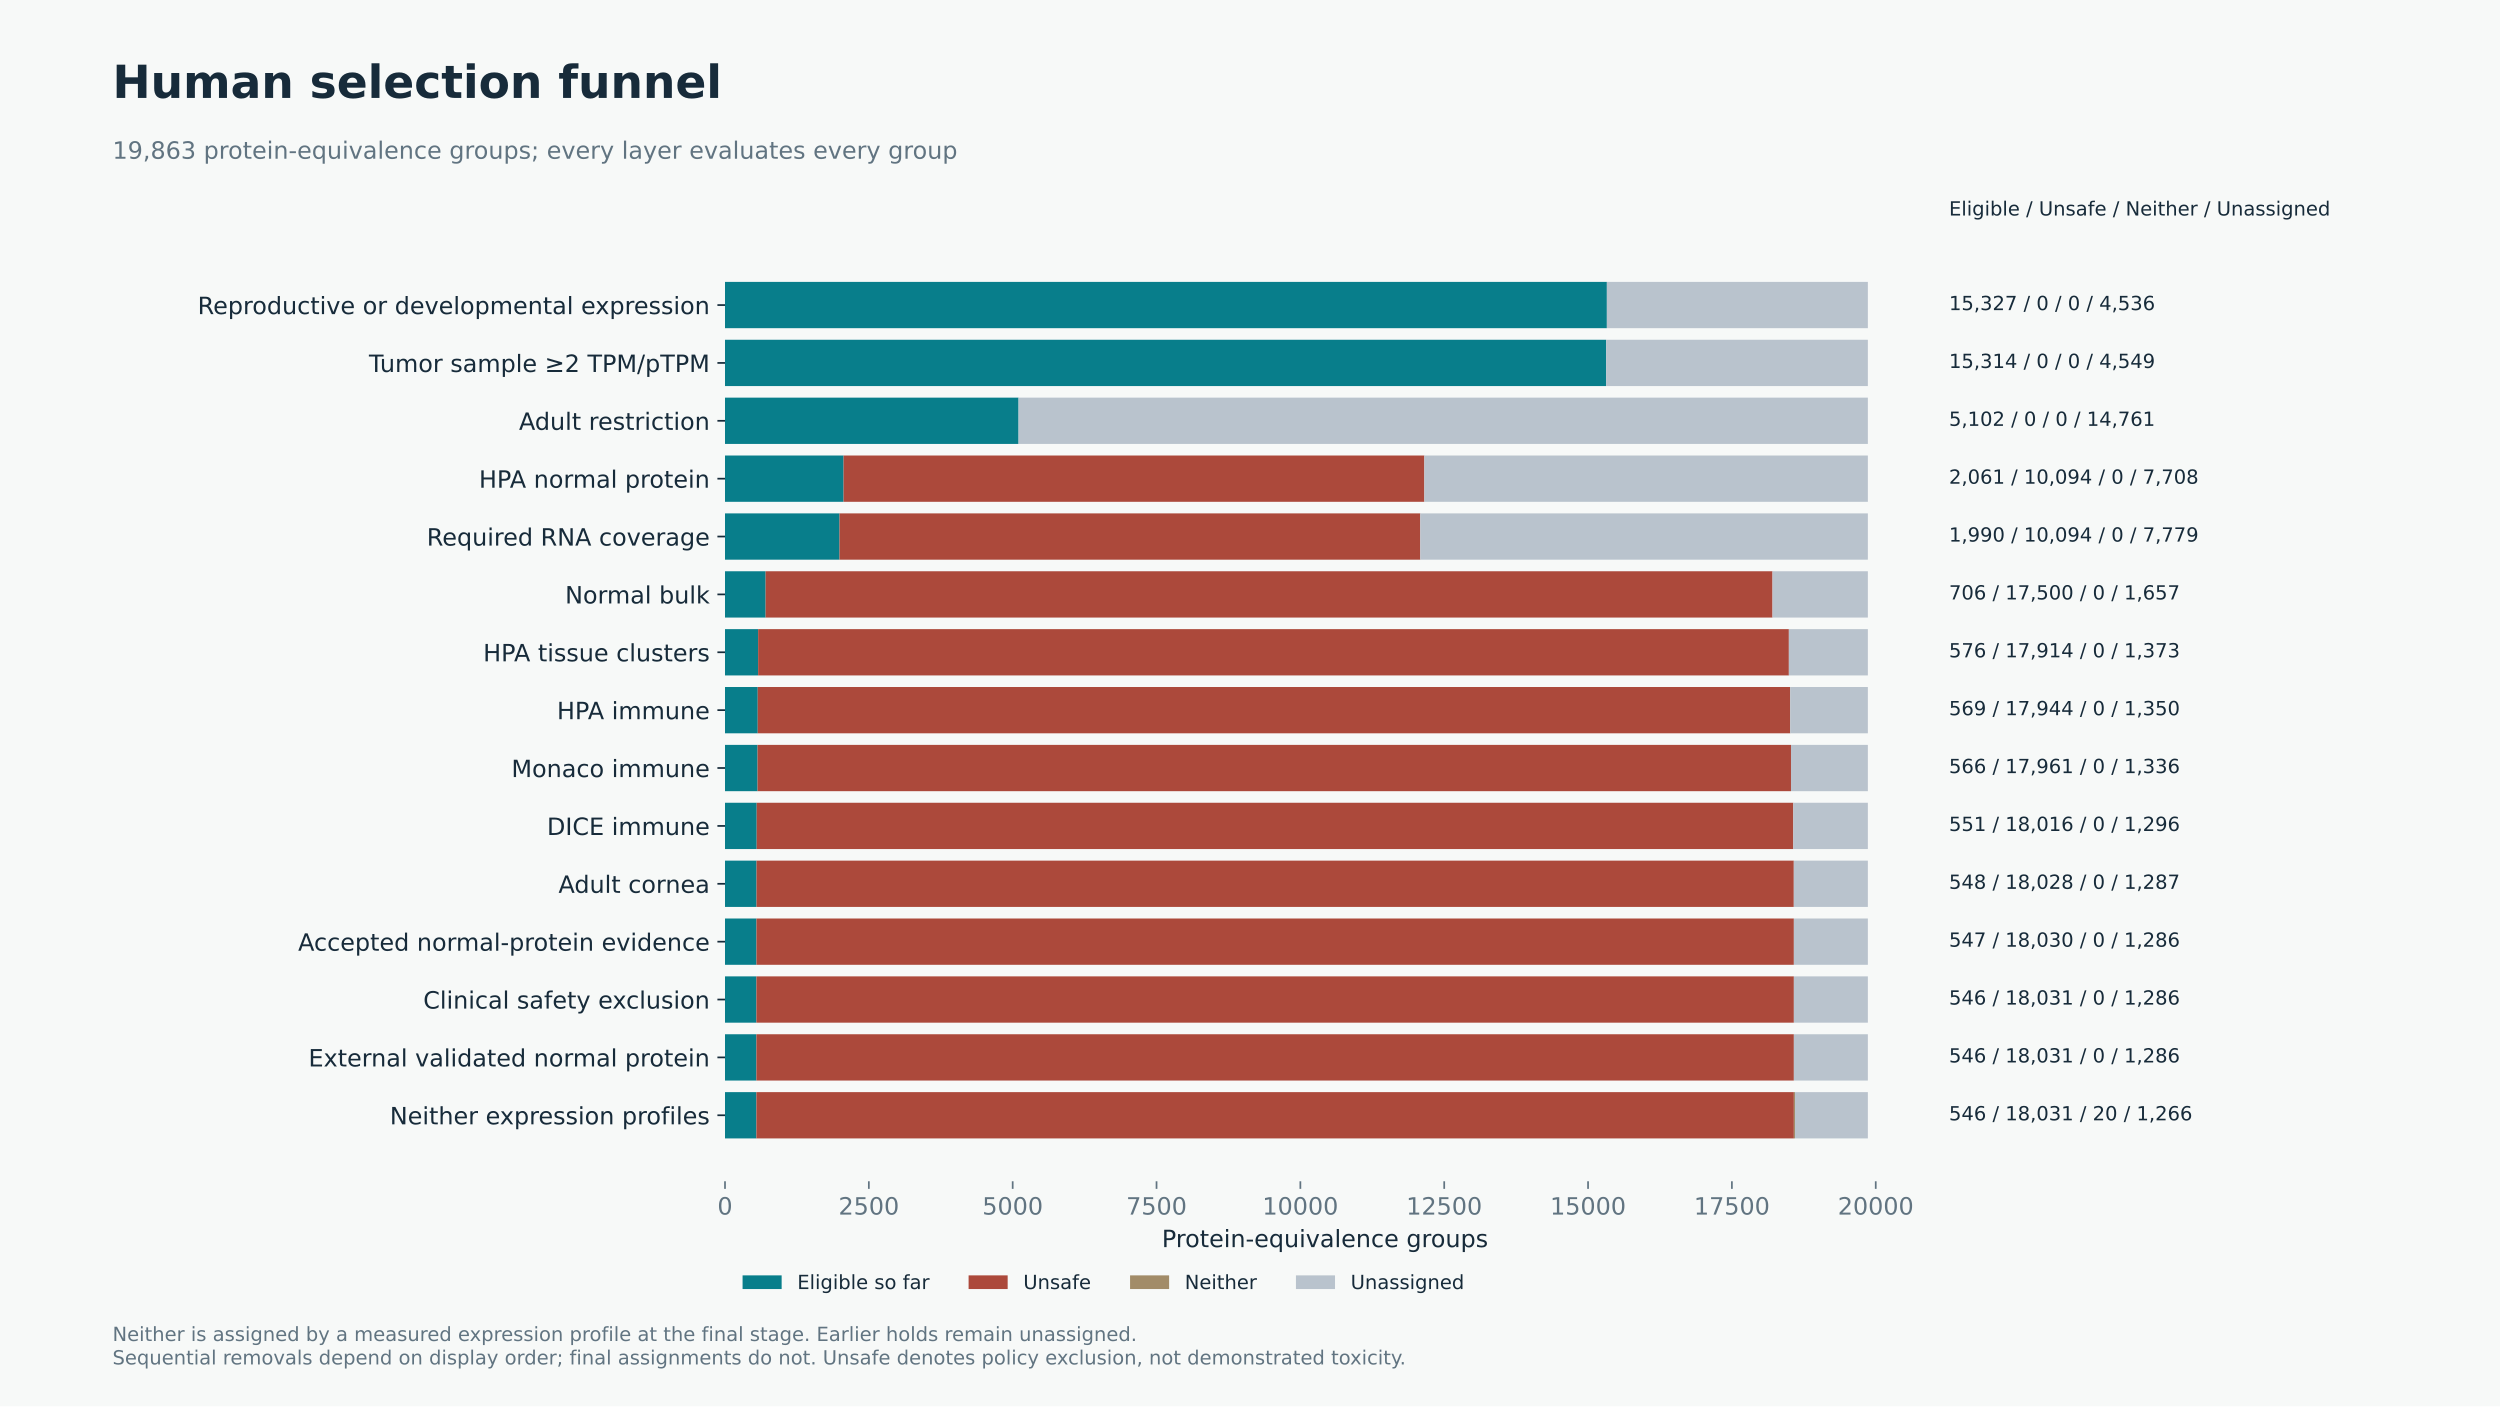
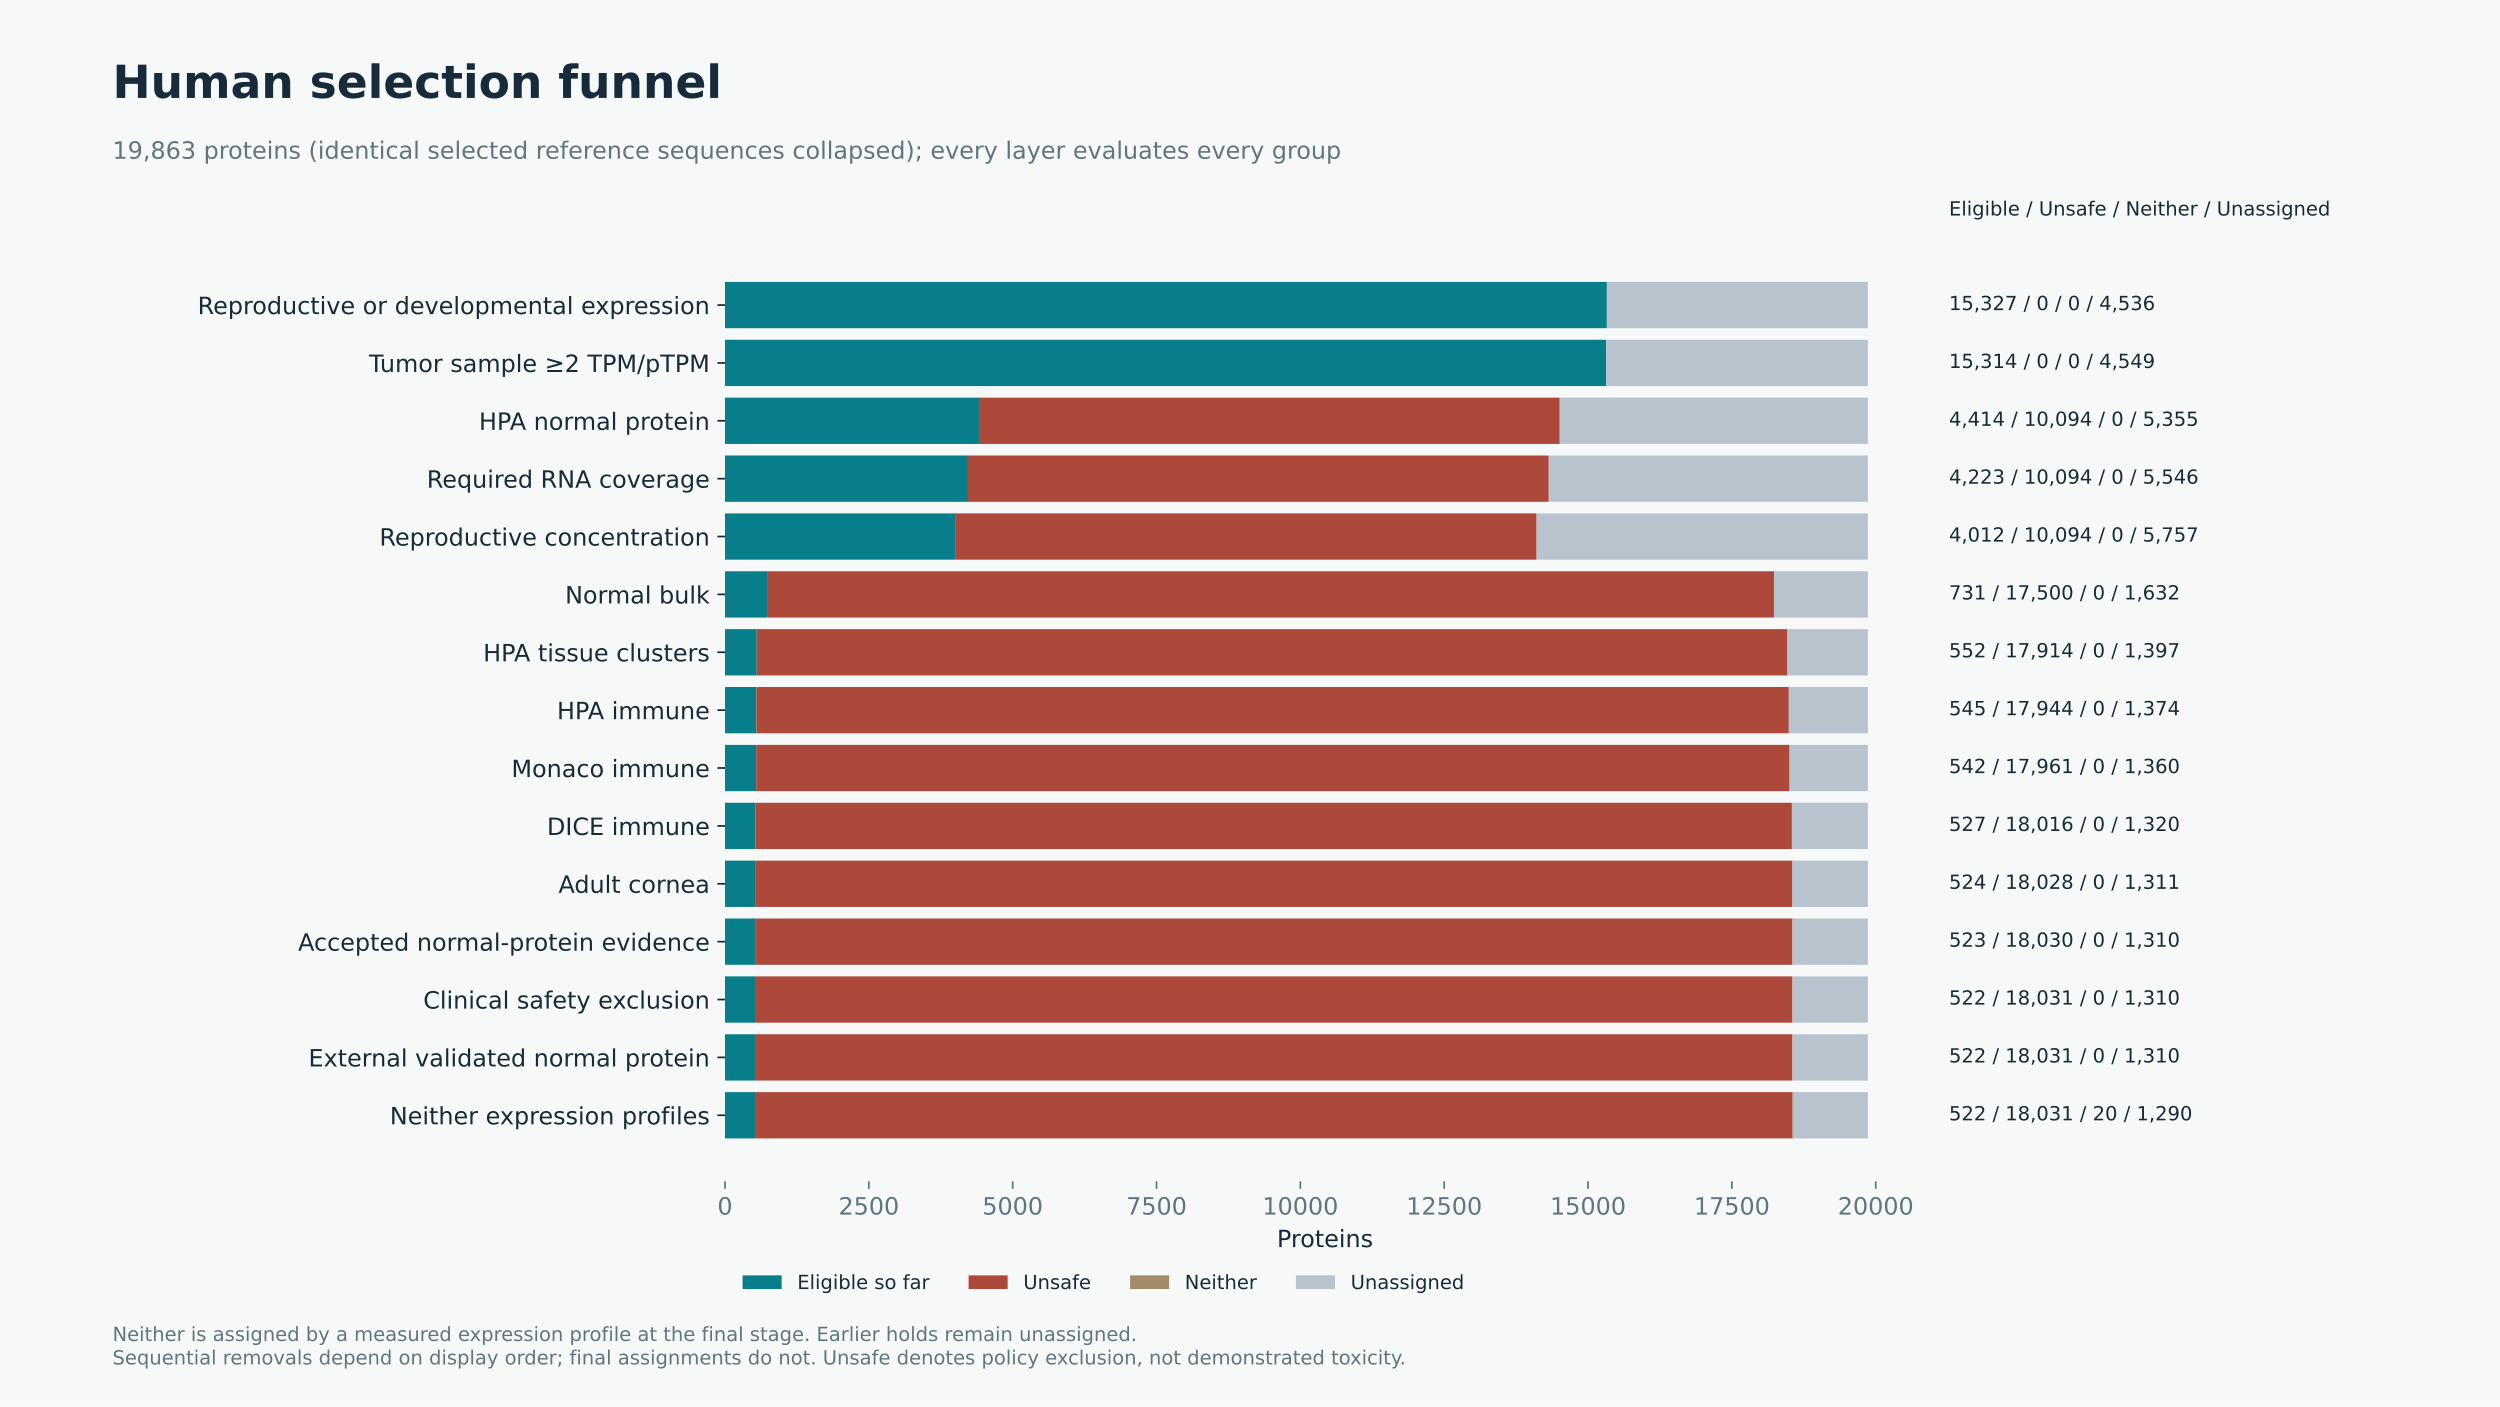
<svg xmlns="http://www.w3.org/2000/svg" xmlns:xlink="http://www.w3.org/1999/xlink" width="1152pt" height="648pt" viewBox="0 0 1152 648" version="1.1">
  <defs>
    <style type="text/css">*{stroke-linejoin: round; stroke-linecap: butt}</style>
  </defs>
  <g id="figure_1">
    <g id="patch_1">
      <path d="M 0 648  L 1152 648  L 1152 0  L 0 0  z " style="fill: #f7f9f8" />
    </g>
    <g id="axes_1">
      <g id="patch_2">
        <path d="M 334.08 544.32  L 887.04 544.32  L 887.04 110.16  L 334.08 110.16  z " style="fill: #f7f9f8" />
      </g>
      <g id="patch_3">
        <path d="M 334.08 129.895  L 740.445 129.895  L 740.445 151.229  L 334.08 151.229  z " clip-path="url(#p78b7467daa)" style="fill: #087e8b" />
      </g>
      <g id="patch_4">
        <path d="M 334.08 156.563  L 740.101 156.563  L 740.101 177.897  L 334.08 177.897  z " clip-path="url(#p78b7467daa)" style="fill: #087e8b" />
      </g>
      <g id="patch_5">
-         <path d="M 334.08 183.231  L 469.35 183.231  L 469.35 204.566  L 334.08 204.566  z " clip-path="url(#p78b7467daa)" style="fill: #087e8b" />
+         <path d="M 334.08 183.231  L 451.109 183.231  L 451.109 204.566  L 334.08 204.566  z " clip-path="url(#p78b7467daa)" style="fill: #087e8b" />
      </g>
      <g id="patch_6">
-         <path d="M 334.08 209.899  L 388.723 209.899  L 388.723 231.234  L 334.08 231.234  z " clip-path="url(#p78b7467daa)" style="fill: #087e8b" />
+         <path d="M 334.08 209.899  L 446.045 209.899  L 446.045 231.234  L 334.08 231.234  z " clip-path="url(#p78b7467daa)" style="fill: #087e8b" />
      </g>
      <g id="patch_7">
-         <path d="M 334.08 236.568  L 386.841 236.568  L 386.841 257.902  L 334.08 257.902  z " clip-path="url(#p78b7467daa)" style="fill: #087e8b" />
+         <path d="M 334.08 236.568  L 440.45 236.568  L 440.45 257.902  L 334.08 257.902  z " clip-path="url(#p78b7467daa)" style="fill: #087e8b" />
      </g>
      <g id="patch_8">
-         <path d="M 334.08 263.236  L 352.798 263.236  L 352.798 284.571  L 334.08 284.571  z " clip-path="url(#p78b7467daa)" style="fill: #087e8b" />
+         <path d="M 334.08 263.236  L 353.461 263.236  L 353.461 284.571  L 334.08 284.571  z " clip-path="url(#p78b7467daa)" style="fill: #087e8b" />
      </g>
      <g id="patch_9">
-         <path d="M 334.08 289.904  L 349.352 289.904  L 349.352 311.239  L 334.08 311.239  z " clip-path="url(#p78b7467daa)" style="fill: #087e8b" />
+         <path d="M 334.08 289.904  L 348.715 289.904  L 348.715 311.239  L 334.08 311.239  z " clip-path="url(#p78b7467daa)" style="fill: #087e8b" />
      </g>
      <g id="patch_10">
-         <path d="M 334.08 316.573  L 349.166 316.573  L 349.166 337.907  L 334.08 337.907  z " clip-path="url(#p78b7467daa)" style="fill: #087e8b" />
+         <path d="M 334.08 316.573  L 348.53 316.573  L 348.53 337.907  L 334.08 337.907  z " clip-path="url(#p78b7467daa)" style="fill: #087e8b" />
      </g>
      <g id="patch_11">
-         <path d="M 334.08 343.241  L 349.086 343.241  L 349.086 364.576  L 334.08 364.576  z " clip-path="url(#p78b7467daa)" style="fill: #087e8b" />
+         <path d="M 334.08 343.241  L 348.45 343.241  L 348.45 364.576  L 334.08 364.576  z " clip-path="url(#p78b7467daa)" style="fill: #087e8b" />
      </g>
      <g id="patch_12">
-         <path d="M 334.08 369.909  L 348.689 369.909  L 348.689 391.244  L 334.08 391.244  z " clip-path="url(#p78b7467daa)" style="fill: #087e8b" />
+         <path d="M 334.08 369.909  L 348.052 369.909  L 348.052 391.244  L 334.08 391.244  z " clip-path="url(#p78b7467daa)" style="fill: #087e8b" />
      </g>
      <g id="patch_13">
-         <path d="M 334.08 396.578  L 348.609 396.578  L 348.609 417.912  L 334.08 417.912  z " clip-path="url(#p78b7467daa)" style="fill: #087e8b" />
+         <path d="M 334.08 396.578  L 347.973 396.578  L 347.973 417.912  L 334.08 417.912  z " clip-path="url(#p78b7467daa)" style="fill: #087e8b" />
      </g>
      <g id="patch_14">
-         <path d="M 334.08 423.246  L 348.583 423.246  L 348.583 444.581  L 334.08 444.581  z " clip-path="url(#p78b7467daa)" style="fill: #087e8b" />
+         <path d="M 334.08 423.246  L 347.946 423.246  L 347.946 444.581  L 334.08 444.581  z " clip-path="url(#p78b7467daa)" style="fill: #087e8b" />
      </g>
      <g id="patch_15">
-         <path d="M 334.08 449.914  L 348.556 449.914  L 348.556 471.249  L 334.08 471.249  z " clip-path="url(#p78b7467daa)" style="fill: #087e8b" />
+         <path d="M 334.08 449.914  L 347.92 449.914  L 347.92 471.249  L 334.08 471.249  z " clip-path="url(#p78b7467daa)" style="fill: #087e8b" />
      </g>
      <g id="patch_16">
-         <path d="M 334.08 476.583  L 348.556 476.583  L 348.556 497.917  L 334.08 497.917  z " clip-path="url(#p78b7467daa)" style="fill: #087e8b" />
+         <path d="M 334.08 476.583  L 347.92 476.583  L 347.92 497.917  L 334.08 497.917  z " clip-path="url(#p78b7467daa)" style="fill: #087e8b" />
      </g>
      <g id="patch_17">
-         <path d="M 334.08 503.251  L 348.556 503.251  L 348.556 524.585  L 334.08 524.585  z " clip-path="url(#p78b7467daa)" style="fill: #087e8b" />
+         <path d="M 334.08 503.251  L 347.92 503.251  L 347.92 524.585  L 334.08 524.585  z " clip-path="url(#p78b7467daa)" style="fill: #087e8b" />
      </g>
      <g id="patch_18">
        <path d="M 740.445 129.895  L 740.445 129.895  L 740.445 151.229  L 740.445 151.229  z " clip-path="url(#p78b7467daa)" style="fill: #ac493b" />
      </g>
      <g id="patch_19">
        <path d="M 740.101 156.563  L 740.101 156.563  L 740.101 177.897  L 740.101 177.897  z " clip-path="url(#p78b7467daa)" style="fill: #ac493b" />
      </g>
      <g id="patch_20">
-         <path d="M 469.35 183.231  L 469.35 183.231  L 469.35 204.566  L 469.35 204.566  z " clip-path="url(#p78b7467daa)" style="fill: #ac493b" />
+         <path d="M 451.109 183.231  L 718.731 183.231  L 718.731 204.566  L 451.109 204.566  z " clip-path="url(#p78b7467daa)" style="fill: #ac493b" />
      </g>
      <g id="patch_21">
-         <path d="M 388.723 209.899  L 656.346 209.899  L 656.346 231.234  L 388.723 231.234  z " clip-path="url(#p78b7467daa)" style="fill: #ac493b" />
+         <path d="M 446.045 209.899  L 713.667 209.899  L 713.667 231.234  L 446.045 231.234  z " clip-path="url(#p78b7467daa)" style="fill: #ac493b" />
      </g>
      <g id="patch_22">
-         <path d="M 386.841 236.568  L 654.464 236.568  L 654.464 257.902  L 386.841 257.902  z " clip-path="url(#p78b7467daa)" style="fill: #ac493b" />
+         <path d="M 440.45 236.568  L 708.073 236.568  L 708.073 257.902  L 440.45 257.902  z " clip-path="url(#p78b7467daa)" style="fill: #ac493b" />
      </g>
      <g id="patch_23">
-         <path d="M 352.798 263.236  L 816.776 263.236  L 816.776 284.571  L 352.798 284.571  z " clip-path="url(#p78b7467daa)" style="fill: #ac493b" />
+         <path d="M 353.461 263.236  L 817.439 263.236  L 817.439 284.571  L 353.461 284.571  z " clip-path="url(#p78b7467daa)" style="fill: #ac493b" />
      </g>
      <g id="patch_24">
-         <path d="M 349.352 289.904  L 824.306 289.904  L 824.306 311.239  L 349.352 311.239  z " clip-path="url(#p78b7467daa)" style="fill: #ac493b" />
+         <path d="M 348.715 289.904  L 823.67 289.904  L 823.67 311.239  L 348.715 311.239  z " clip-path="url(#p78b7467daa)" style="fill: #ac493b" />
      </g>
      <g id="patch_25">
-         <path d="M 349.166 316.573  L 824.916 316.573  L 824.916 337.907  L 349.166 337.907  z " clip-path="url(#p78b7467daa)" style="fill: #ac493b" />
+         <path d="M 348.53 316.573  L 824.28 316.573  L 824.28 337.907  L 348.53 337.907  z " clip-path="url(#p78b7467daa)" style="fill: #ac493b" />
      </g>
      <g id="patch_26">
-         <path d="M 349.086 343.241  L 825.287 343.241  L 825.287 364.576  L 349.086 364.576  z " clip-path="url(#p78b7467daa)" style="fill: #ac493b" />
+         <path d="M 348.45 343.241  L 824.651 343.241  L 824.651 364.576  L 348.45 364.576  z " clip-path="url(#p78b7467daa)" style="fill: #ac493b" />
      </g>
      <g id="patch_27">
-         <path d="M 348.689 369.909  L 826.348 369.909  L 826.348 391.244  L 348.689 391.244  z " clip-path="url(#p78b7467daa)" style="fill: #ac493b" />
+         <path d="M 348.052 369.909  L 825.711 369.909  L 825.711 391.244  L 348.052 391.244  z " clip-path="url(#p78b7467daa)" style="fill: #ac493b" />
      </g>
      <g id="patch_28">
-         <path d="M 348.609 396.578  L 826.586 396.578  L 826.586 417.912  L 348.609 417.912  z " clip-path="url(#p78b7467daa)" style="fill: #ac493b" />
+         <path d="M 347.973 396.578  L 825.95 396.578  L 825.95 417.912  L 347.973 417.912  z " clip-path="url(#p78b7467daa)" style="fill: #ac493b" />
      </g>
      <g id="patch_29">
-         <path d="M 348.583 423.246  L 826.613 423.246  L 826.613 444.581  L 348.583 444.581  z " clip-path="url(#p78b7467daa)" style="fill: #ac493b" />
+         <path d="M 347.946 423.246  L 825.976 423.246  L 825.976 444.581  L 347.946 444.581  z " clip-path="url(#p78b7467daa)" style="fill: #ac493b" />
      </g>
      <g id="patch_30">
-         <path d="M 348.556 449.914  L 826.613 449.914  L 826.613 471.249  L 348.556 471.249  z " clip-path="url(#p78b7467daa)" style="fill: #ac493b" />
+         <path d="M 347.92 449.914  L 825.976 449.914  L 825.976 471.249  L 347.92 471.249  z " clip-path="url(#p78b7467daa)" style="fill: #ac493b" />
      </g>
      <g id="patch_31">
-         <path d="M 348.556 476.583  L 826.613 476.583  L 826.613 497.917  L 348.556 497.917  z " clip-path="url(#p78b7467daa)" style="fill: #ac493b" />
+         <path d="M 347.92 476.583  L 825.976 476.583  L 825.976 497.917  L 347.92 497.917  z " clip-path="url(#p78b7467daa)" style="fill: #ac493b" />
      </g>
      <g id="patch_32">
-         <path d="M 348.556 503.251  L 826.613 503.251  L 826.613 524.585  L 348.556 524.585  z " clip-path="url(#p78b7467daa)" style="fill: #ac493b" />
+         <path d="M 347.92 503.251  L 825.976 503.251  L 825.976 524.585  L 347.92 524.585  z " clip-path="url(#p78b7467daa)" style="fill: #ac493b" />
      </g>
      <g id="patch_33">
        <path d="M 740.445 129.895  L 740.445 129.895  L 740.445 151.229  L 740.445 151.229  z " clip-path="url(#p78b7467daa)" style="fill: #a28c68" />
      </g>
      <g id="patch_34">
        <path d="M 740.101 156.563  L 740.101 156.563  L 740.101 177.897  L 740.101 177.897  z " clip-path="url(#p78b7467daa)" style="fill: #a28c68" />
      </g>
      <g id="patch_35">
-         <path d="M 469.35 183.231  L 469.35 183.231  L 469.35 204.566  L 469.35 204.566  z " clip-path="url(#p78b7467daa)" style="fill: #a28c68" />
+         <path d="M 718.731 183.231  L 718.731 183.231  L 718.731 204.566  L 718.731 204.566  z " clip-path="url(#p78b7467daa)" style="fill: #a28c68" />
      </g>
      <g id="patch_36">
-         <path d="M 656.346 209.899  L 656.346 209.899  L 656.346 231.234  L 656.346 231.234  z " clip-path="url(#p78b7467daa)" style="fill: #a28c68" />
+         <path d="M 713.667 209.899  L 713.667 209.899  L 713.667 231.234  L 713.667 231.234  z " clip-path="url(#p78b7467daa)" style="fill: #a28c68" />
      </g>
      <g id="patch_37">
-         <path d="M 654.464 236.568  L 654.464 236.568  L 654.464 257.902  L 654.464 257.902  z " clip-path="url(#p78b7467daa)" style="fill: #a28c68" />
+         <path d="M 708.073 236.568  L 708.073 236.568  L 708.073 257.902  L 708.073 257.902  z " clip-path="url(#p78b7467daa)" style="fill: #a28c68" />
      </g>
      <g id="patch_38">
-         <path d="M 816.776 263.236  L 816.776 263.236  L 816.776 284.571  L 816.776 284.571  z " clip-path="url(#p78b7467daa)" style="fill: #a28c68" />
+         <path d="M 817.439 263.236  L 817.439 263.236  L 817.439 284.571  L 817.439 284.571  z " clip-path="url(#p78b7467daa)" style="fill: #a28c68" />
      </g>
      <g id="patch_39">
-         <path d="M 824.306 289.904  L 824.306 289.904  L 824.306 311.239  L 824.306 311.239  z " clip-path="url(#p78b7467daa)" style="fill: #a28c68" />
+         <path d="M 823.67 289.904  L 823.67 289.904  L 823.67 311.239  L 823.67 311.239  z " clip-path="url(#p78b7467daa)" style="fill: #a28c68" />
      </g>
      <g id="patch_40">
-         <path d="M 824.916 316.573  L 824.916 316.573  L 824.916 337.907  L 824.916 337.907  z " clip-path="url(#p78b7467daa)" style="fill: #a28c68" />
+         <path d="M 824.28 316.573  L 824.28 316.573  L 824.28 337.907  L 824.28 337.907  z " clip-path="url(#p78b7467daa)" style="fill: #a28c68" />
      </g>
      <g id="patch_41">
-         <path d="M 825.287 343.241  L 825.287 343.241  L 825.287 364.576  L 825.287 364.576  z " clip-path="url(#p78b7467daa)" style="fill: #a28c68" />
+         <path d="M 824.651 343.241  L 824.651 343.241  L 824.651 364.576  L 824.651 364.576  z " clip-path="url(#p78b7467daa)" style="fill: #a28c68" />
      </g>
      <g id="patch_42">
-         <path d="M 826.348 369.909  L 826.348 369.909  L 826.348 391.244  L 826.348 391.244  z " clip-path="url(#p78b7467daa)" style="fill: #a28c68" />
+         <path d="M 825.711 369.909  L 825.711 369.909  L 825.711 391.244  L 825.711 391.244  z " clip-path="url(#p78b7467daa)" style="fill: #a28c68" />
      </g>
      <g id="patch_43">
-         <path d="M 826.586 396.578  L 826.586 396.578  L 826.586 417.912  L 826.586 417.912  z " clip-path="url(#p78b7467daa)" style="fill: #a28c68" />
+         <path d="M 825.95 396.578  L 825.95 396.578  L 825.95 417.912  L 825.95 417.912  z " clip-path="url(#p78b7467daa)" style="fill: #a28c68" />
      </g>
      <g id="patch_44">
-         <path d="M 826.613 423.246  L 826.613 423.246  L 826.613 444.581  L 826.613 444.581  z " clip-path="url(#p78b7467daa)" style="fill: #a28c68" />
+         <path d="M 825.976 423.246  L 825.976 423.246  L 825.976 444.581  L 825.976 444.581  z " clip-path="url(#p78b7467daa)" style="fill: #a28c68" />
      </g>
      <g id="patch_45">
-         <path d="M 826.613 449.914  L 826.613 449.914  L 826.613 471.249  L 826.613 471.249  z " clip-path="url(#p78b7467daa)" style="fill: #a28c68" />
+         <path d="M 825.976 449.914  L 825.976 449.914  L 825.976 471.249  L 825.976 471.249  z " clip-path="url(#p78b7467daa)" style="fill: #a28c68" />
      </g>
      <g id="patch_46">
-         <path d="M 826.613 476.583  L 826.613 476.583  L 826.613 497.917  L 826.613 497.917  z " clip-path="url(#p78b7467daa)" style="fill: #a28c68" />
+         <path d="M 825.976 476.583  L 825.976 476.583  L 825.976 497.917  L 825.976 497.917  z " clip-path="url(#p78b7467daa)" style="fill: #a28c68" />
      </g>
      <g id="patch_47">
-         <path d="M 826.613 503.251  L 827.143 503.251  L 827.143 524.585  L 826.613 524.585  z " clip-path="url(#p78b7467daa)" style="fill: #a28c68" />
+         <path d="M 825.976 503.251  L 826.507 503.251  L 826.507 524.585  L 825.976 524.585  z " clip-path="url(#p78b7467daa)" style="fill: #a28c68" />
      </g>
      <g id="patch_48">
        <path d="M 740.445 129.895  L 860.709 129.895  L 860.709 151.229  L 740.445 151.229  z " clip-path="url(#p78b7467daa)" style="fill: #b9c3cd" />
      </g>
      <g id="patch_49">
        <path d="M 740.101 156.563  L 860.709 156.563  L 860.709 177.897  L 740.101 177.897  z " clip-path="url(#p78b7467daa)" style="fill: #b9c3cd" />
      </g>
      <g id="patch_50">
-         <path d="M 469.35 183.231  L 860.709 183.231  L 860.709 204.566  L 469.35 204.566  z " clip-path="url(#p78b7467daa)" style="fill: #b9c3cd" />
+         <path d="M 718.731 183.231  L 860.709 183.231  L 860.709 204.566  L 718.731 204.566  z " clip-path="url(#p78b7467daa)" style="fill: #b9c3cd" />
      </g>
      <g id="patch_51">
-         <path d="M 656.346 209.899  L 860.709 209.899  L 860.709 231.234  L 656.346 231.234  z " clip-path="url(#p78b7467daa)" style="fill: #b9c3cd" />
+         <path d="M 713.667 209.899  L 860.709 209.899  L 860.709 231.234  L 713.667 231.234  z " clip-path="url(#p78b7467daa)" style="fill: #b9c3cd" />
      </g>
      <g id="patch_52">
-         <path d="M 654.464 236.568  L 860.709 236.568  L 860.709 257.902  L 654.464 257.902  z " clip-path="url(#p78b7467daa)" style="fill: #b9c3cd" />
+         <path d="M 708.073 236.568  L 860.709 236.568  L 860.709 257.902  L 708.073 257.902  z " clip-path="url(#p78b7467daa)" style="fill: #b9c3cd" />
      </g>
      <g id="patch_53">
-         <path d="M 816.776 263.236  L 860.709 263.236  L 860.709 284.571  L 816.776 284.571  z " clip-path="url(#p78b7467daa)" style="fill: #b9c3cd" />
+         <path d="M 817.439 263.236  L 860.709 263.236  L 860.709 284.571  L 817.439 284.571  z " clip-path="url(#p78b7467daa)" style="fill: #b9c3cd" />
      </g>
      <g id="patch_54">
-         <path d="M 824.306 289.904  L 860.709 289.904  L 860.709 311.239  L 824.306 311.239  z " clip-path="url(#p78b7467daa)" style="fill: #b9c3cd" />
+         <path d="M 823.67 289.904  L 860.709 289.904  L 860.709 311.239  L 823.67 311.239  z " clip-path="url(#p78b7467daa)" style="fill: #b9c3cd" />
      </g>
      <g id="patch_55">
-         <path d="M 824.916 316.573  L 860.709 316.573  L 860.709 337.907  L 824.916 337.907  z " clip-path="url(#p78b7467daa)" style="fill: #b9c3cd" />
+         <path d="M 824.28 316.573  L 860.709 316.573  L 860.709 337.907  L 824.28 337.907  z " clip-path="url(#p78b7467daa)" style="fill: #b9c3cd" />
      </g>
      <g id="patch_56">
-         <path d="M 825.287 343.241  L 860.709 343.241  L 860.709 364.576  L 825.287 364.576  z " clip-path="url(#p78b7467daa)" style="fill: #b9c3cd" />
+         <path d="M 824.651 343.241  L 860.709 343.241  L 860.709 364.576  L 824.651 364.576  z " clip-path="url(#p78b7467daa)" style="fill: #b9c3cd" />
      </g>
      <g id="patch_57">
-         <path d="M 826.348 369.909  L 860.709 369.909  L 860.709 391.244  L 826.348 391.244  z " clip-path="url(#p78b7467daa)" style="fill: #b9c3cd" />
+         <path d="M 825.711 369.909  L 860.709 369.909  L 860.709 391.244  L 825.711 391.244  z " clip-path="url(#p78b7467daa)" style="fill: #b9c3cd" />
      </g>
      <g id="patch_58">
-         <path d="M 826.586 396.578  L 860.709 396.578  L 860.709 417.912  L 826.586 417.912  z " clip-path="url(#p78b7467daa)" style="fill: #b9c3cd" />
+         <path d="M 825.95 396.578  L 860.709 396.578  L 860.709 417.912  L 825.95 417.912  z " clip-path="url(#p78b7467daa)" style="fill: #b9c3cd" />
      </g>
      <g id="patch_59">
-         <path d="M 826.613 423.246  L 860.709 423.246  L 860.709 444.581  L 826.613 444.581  z " clip-path="url(#p78b7467daa)" style="fill: #b9c3cd" />
+         <path d="M 825.976 423.246  L 860.709 423.246  L 860.709 444.581  L 825.976 444.581  z " clip-path="url(#p78b7467daa)" style="fill: #b9c3cd" />
      </g>
      <g id="patch_60">
-         <path d="M 826.613 449.914  L 860.709 449.914  L 860.709 471.249  L 826.613 471.249  z " clip-path="url(#p78b7467daa)" style="fill: #b9c3cd" />
+         <path d="M 825.976 449.914  L 860.709 449.914  L 860.709 471.249  L 825.976 471.249  z " clip-path="url(#p78b7467daa)" style="fill: #b9c3cd" />
      </g>
      <g id="patch_61">
-         <path d="M 826.613 476.583  L 860.709 476.583  L 860.709 497.917  L 826.613 497.917  z " clip-path="url(#p78b7467daa)" style="fill: #b9c3cd" />
+         <path d="M 825.976 476.583  L 860.709 476.583  L 860.709 497.917  L 825.976 497.917  z " clip-path="url(#p78b7467daa)" style="fill: #b9c3cd" />
      </g>
      <g id="patch_62">
-         <path d="M 827.143 503.251  L 860.709 503.251  L 860.709 524.585  L 827.143 524.585  z " clip-path="url(#p78b7467daa)" style="fill: #b9c3cd" />
+         <path d="M 826.507 503.251  L 860.709 503.251  L 860.709 524.585  L 826.507 524.585  z " clip-path="url(#p78b7467daa)" style="fill: #b9c3cd" />
      </g>
      <g id="matplotlib.axis_1">
        <g id="xtick_1">
          <g id="line2d_1">
            <defs>
              <path id="m81388877d2" d="M 0 0  L 0 3.5  " style="stroke: #617481; stroke-width: 0.8" />
            </defs>
            <g>
              <use xlink:href="#m81388877d2" x="334.08" y="544.32" style="fill: #617481; stroke: #617481; stroke-width: 0.8" />
            </g>
          </g>
          <g id="text_1">
            <text style="font-size: 11px; font-family: 'DejaVu Sans'; text-anchor: middle; fill: #617481" x="334.08" y="559.677" transform="rotate(-0 334.08 559.6774)">0</text>
          </g>
        </g>
        <g id="xtick_2">
          <g id="line2d_2">
            <g>
              <use xlink:href="#m81388877d2" x="400.363" y="544.32" style="fill: #617481; stroke: #617481; stroke-width: 0.8" />
            </g>
          </g>
          <g id="text_2">
            <text style="font-size: 11px; font-family: 'DejaVu Sans'; text-anchor: middle; fill: #617481" x="400.363" y="559.677" transform="rotate(-0 400.3626 559.6774)">2500</text>
          </g>
        </g>
        <g id="xtick_3">
          <g id="line2d_3">
            <g>
              <use xlink:href="#m81388877d2" x="466.645" y="544.32" style="fill: #617481; stroke: #617481; stroke-width: 0.8" />
            </g>
          </g>
          <g id="text_3">
            <text style="font-size: 11px; font-family: 'DejaVu Sans'; text-anchor: middle; fill: #617481" x="466.645" y="559.677" transform="rotate(-0 466.6452 559.6774)">5000</text>
          </g>
        </g>
        <g id="xtick_4">
          <g id="line2d_4">
            <g>
              <use xlink:href="#m81388877d2" x="532.928" y="544.32" style="fill: #617481; stroke: #617481; stroke-width: 0.8" />
            </g>
          </g>
          <g id="text_4">
            <text style="font-size: 11px; font-family: 'DejaVu Sans'; text-anchor: middle; fill: #617481" x="532.928" y="559.677" transform="rotate(-0 532.9278 559.6774)">7500</text>
          </g>
        </g>
        <g id="xtick_5">
          <g id="line2d_5">
            <g>
              <use xlink:href="#m81388877d2" x="599.21" y="544.32" style="fill: #617481; stroke: #617481; stroke-width: 0.8" />
            </g>
          </g>
          <g id="text_5">
            <text style="font-size: 11px; font-family: 'DejaVu Sans'; text-anchor: middle; fill: #617481" x="599.21" y="559.677" transform="rotate(-0 599.2104 559.6774)">10000</text>
          </g>
        </g>
        <g id="xtick_6">
          <g id="line2d_6">
            <g>
              <use xlink:href="#m81388877d2" x="665.493" y="544.32" style="fill: #617481; stroke: #617481; stroke-width: 0.8" />
            </g>
          </g>
          <g id="text_6">
            <text style="font-size: 11px; font-family: 'DejaVu Sans'; text-anchor: middle; fill: #617481" x="665.493" y="559.677" transform="rotate(-0 665.493 559.6774)">12500</text>
          </g>
        </g>
        <g id="xtick_7">
          <g id="line2d_7">
            <g>
              <use xlink:href="#m81388877d2" x="731.776" y="544.32" style="fill: #617481; stroke: #617481; stroke-width: 0.8" />
            </g>
          </g>
          <g id="text_7">
            <text style="font-size: 11px; font-family: 'DejaVu Sans'; text-anchor: middle; fill: #617481" x="731.776" y="559.677" transform="rotate(-0 731.7756 559.6774)">15000</text>
          </g>
        </g>
        <g id="xtick_8">
          <g id="line2d_8">
            <g>
              <use xlink:href="#m81388877d2" x="798.058" y="544.32" style="fill: #617481; stroke: #617481; stroke-width: 0.8" />
            </g>
          </g>
          <g id="text_8">
            <text style="font-size: 11px; font-family: 'DejaVu Sans'; text-anchor: middle; fill: #617481" x="798.058" y="559.677" transform="rotate(-0 798.0583 559.6774)">17500</text>
          </g>
        </g>
        <g id="xtick_9">
          <g id="line2d_9">
            <g>
              <use xlink:href="#m81388877d2" x="864.341" y="544.32" style="fill: #617481; stroke: #617481; stroke-width: 0.8" />
            </g>
          </g>
          <g id="text_9">
            <text style="font-size: 11px; font-family: 'DejaVu Sans'; text-anchor: middle; fill: #617481" x="864.341" y="559.677" transform="rotate(-0 864.3409 559.6774)">20000</text>
          </g>
        </g>
        <g id="text_10">
-           <text style="font-size: 11px; font-family: 'DejaVu Sans'; text-anchor: middle; fill: #172b3a" x="610.56" y="574.678" transform="rotate(-0 610.56 574.6783)">Protein-equivalence groups</text>
+           <text style="font-size: 11px; font-family: 'DejaVu Sans'; text-anchor: middle; fill: #172b3a" x="610.56" y="574.678" transform="rotate(-0 610.56 574.6783)">Proteins</text>
        </g>
      </g>
      <g id="matplotlib.axis_2">
        <g id="ytick_1">
          <g id="line2d_10">
            <defs>
              <path id="m4f1054540c" d="M 0 0  L -3.5 0  " style="stroke: #172b3a; stroke-width: 0.8" />
            </defs>
            <g>
              <use xlink:href="#m4f1054540c" x="334.08" y="140.562" style="fill: #172b3a; stroke: #172b3a; stroke-width: 0.8" />
            </g>
          </g>
          <g id="text_11">
            <text style="font-size: 11px; font-family: 'DejaVu Sans'; text-anchor: end; fill: #172b3a" x="327.08" y="144.741" transform="rotate(-0 327.08 144.741)">Reproductive or developmental expression</text>
          </g>
        </g>
        <g id="ytick_2">
          <g id="line2d_11">
            <g>
              <use xlink:href="#m4f1054540c" x="334.08" y="167.23" style="fill: #172b3a; stroke: #172b3a; stroke-width: 0.8" />
            </g>
          </g>
          <g id="text_12">
            <text style="font-size: 11px; font-family: 'DejaVu Sans'; text-anchor: end; fill: #172b3a" x="327.08" y="171.409" transform="rotate(-0 327.08 171.4093)">Tumor sample ≥2 TPM/pTPM</text>
          </g>
        </g>
        <g id="ytick_3">
          <g id="line2d_12">
            <g>
              <use xlink:href="#m4f1054540c" x="334.08" y="193.898" style="fill: #172b3a; stroke: #172b3a; stroke-width: 0.8" />
            </g>
          </g>
          <g id="text_13">
-             <text style="font-size: 11px; font-family: 'DejaVu Sans'; text-anchor: end; fill: #172b3a" x="327.08" y="198.078" transform="rotate(-0 327.08 198.0776)">Adult restriction</text>
+             <text style="font-size: 11px; font-family: 'DejaVu Sans'; text-anchor: end; fill: #172b3a" x="327.08" y="198.078" transform="rotate(-0 327.08 198.0776)">HPA normal protein</text>
          </g>
        </g>
        <g id="ytick_4">
          <g id="line2d_13">
            <g>
              <use xlink:href="#m4f1054540c" x="334.08" y="220.567" style="fill: #172b3a; stroke: #172b3a; stroke-width: 0.8" />
            </g>
          </g>
          <g id="text_14">
-             <text style="font-size: 11px; font-family: 'DejaVu Sans'; text-anchor: end; fill: #172b3a" x="327.08" y="224.746" transform="rotate(-0 327.08 224.7459)">HPA normal protein</text>
+             <text style="font-size: 11px; font-family: 'DejaVu Sans'; text-anchor: end; fill: #172b3a" x="327.08" y="224.746" transform="rotate(-0 327.08 224.7459)">Required RNA coverage</text>
          </g>
        </g>
        <g id="ytick_5">
          <g id="line2d_14">
            <g>
              <use xlink:href="#m4f1054540c" x="334.08" y="247.235" style="fill: #172b3a; stroke: #172b3a; stroke-width: 0.8" />
            </g>
          </g>
          <g id="text_15">
-             <text style="font-size: 11px; font-family: 'DejaVu Sans'; text-anchor: end; fill: #172b3a" x="327.08" y="251.414" transform="rotate(-0 327.08 251.4142)">Required RNA coverage</text>
+             <text style="font-size: 11px; font-family: 'DejaVu Sans'; text-anchor: end; fill: #172b3a" x="327.08" y="251.414" transform="rotate(-0 327.08 251.4142)">Reproductive concentration</text>
          </g>
        </g>
        <g id="ytick_6">
          <g id="line2d_15">
            <g>
              <use xlink:href="#m4f1054540c" x="334.08" y="273.903" style="fill: #172b3a; stroke: #172b3a; stroke-width: 0.8" />
            </g>
          </g>
          <g id="text_16">
            <text style="font-size: 11px; font-family: 'DejaVu Sans'; text-anchor: end; fill: #172b3a" x="327.08" y="278.083" transform="rotate(-0 327.08 278.0825)">Normal bulk</text>
          </g>
        </g>
        <g id="ytick_7">
          <g id="line2d_16">
            <g>
              <use xlink:href="#m4f1054540c" x="334.08" y="300.572" style="fill: #172b3a; stroke: #172b3a; stroke-width: 0.8" />
            </g>
          </g>
          <g id="text_17">
            <text style="font-size: 11px; font-family: 'DejaVu Sans'; text-anchor: end; fill: #172b3a" x="327.08" y="304.751" transform="rotate(-0 327.08 304.7508)">HPA tissue clusters</text>
          </g>
        </g>
        <g id="ytick_8">
          <g id="line2d_17">
            <g>
              <use xlink:href="#m4f1054540c" x="334.08" y="327.24" style="fill: #172b3a; stroke: #172b3a; stroke-width: 0.8" />
            </g>
          </g>
          <g id="text_18">
            <text style="font-size: 11px; font-family: 'DejaVu Sans'; text-anchor: end; fill: #172b3a" x="327.08" y="331.419" transform="rotate(-0 327.08 331.4191)">HPA immune</text>
          </g>
        </g>
        <g id="ytick_9">
          <g id="line2d_18">
            <g>
              <use xlink:href="#m4f1054540c" x="334.08" y="353.908" style="fill: #172b3a; stroke: #172b3a; stroke-width: 0.8" />
            </g>
          </g>
          <g id="text_19">
            <text style="font-size: 11px; font-family: 'DejaVu Sans'; text-anchor: end; fill: #172b3a" x="327.08" y="358.087" transform="rotate(-0 327.08 358.0874)">Monaco immune</text>
          </g>
        </g>
        <g id="ytick_10">
          <g id="line2d_19">
            <g>
              <use xlink:href="#m4f1054540c" x="334.08" y="380.577" style="fill: #172b3a; stroke: #172b3a; stroke-width: 0.8" />
            </g>
          </g>
          <g id="text_20">
            <text style="font-size: 11px; font-family: 'DejaVu Sans'; text-anchor: end; fill: #172b3a" x="327.08" y="384.756" transform="rotate(-0 327.08 384.7557)">DICE immune</text>
          </g>
        </g>
        <g id="ytick_11">
          <g id="line2d_20">
            <g>
              <use xlink:href="#m4f1054540c" x="334.08" y="407.245" style="fill: #172b3a; stroke: #172b3a; stroke-width: 0.8" />
            </g>
          </g>
          <g id="text_21">
            <text style="font-size: 11px; font-family: 'DejaVu Sans'; text-anchor: end; fill: #172b3a" x="327.08" y="411.424" transform="rotate(-0 327.08 411.4241)">Adult cornea</text>
          </g>
        </g>
        <g id="ytick_12">
          <g id="line2d_21">
            <g>
              <use xlink:href="#m4f1054540c" x="334.08" y="433.913" style="fill: #172b3a; stroke: #172b3a; stroke-width: 0.8" />
            </g>
          </g>
          <g id="text_22">
            <text style="font-size: 11px; font-family: 'DejaVu Sans'; text-anchor: end; fill: #172b3a" x="327.08" y="438.092" transform="rotate(-0 327.08 438.0924)">Accepted normal-protein evidence</text>
          </g>
        </g>
        <g id="ytick_13">
          <g id="line2d_22">
            <g>
              <use xlink:href="#m4f1054540c" x="334.08" y="460.582" style="fill: #172b3a; stroke: #172b3a; stroke-width: 0.8" />
            </g>
          </g>
          <g id="text_23">
            <text style="font-size: 11px; font-family: 'DejaVu Sans'; text-anchor: end; fill: #172b3a" x="327.08" y="464.761" transform="rotate(-0 327.08 464.7607)">Clinical safety exclusion</text>
          </g>
        </g>
        <g id="ytick_14">
          <g id="line2d_23">
            <g>
              <use xlink:href="#m4f1054540c" x="334.08" y="487.25" style="fill: #172b3a; stroke: #172b3a; stroke-width: 0.8" />
            </g>
          </g>
          <g id="text_24">
            <text style="font-size: 11px; font-family: 'DejaVu Sans'; text-anchor: end; fill: #172b3a" x="327.08" y="491.429" transform="rotate(-0 327.08 491.429)">External validated normal protein</text>
          </g>
        </g>
        <g id="ytick_15">
          <g id="line2d_24">
            <g>
              <use xlink:href="#m4f1054540c" x="334.08" y="513.918" style="fill: #172b3a; stroke: #172b3a; stroke-width: 0.8" />
            </g>
          </g>
          <g id="text_25">
            <text style="font-size: 11px; font-family: 'DejaVu Sans'; text-anchor: end; fill: #172b3a" x="327.08" y="518.097" transform="rotate(-0 327.08 518.0973)">Neither expression profiles</text>
          </g>
        </g>
      </g>
      <g id="text_26">
        <text style="font-size: 9px; font-family: 'DejaVu Sans'; text-anchor: start; fill: #172b3a" x="898.099" y="99.306" transform="rotate(-0 898.0992 99.306)">Eligible / Unsafe / Neither / Unassigned</text>
      </g>
      <g id="text_27">
        <text style="font-size: 9px; font-family: 'DejaVu Sans'; text-anchor: start; fill: #172b3a" x="898.099" y="142.9" transform="rotate(-0 898.0992 142.8998)">15,327 / 0 / 0 / 4,536</text>
      </g>
      <g id="text_28">
        <text style="font-size: 9px; font-family: 'DejaVu Sans'; text-anchor: start; fill: #172b3a" x="898.099" y="169.568" transform="rotate(-0 898.0992 169.5681)">15,314 / 0 / 0 / 4,549</text>
      </g>
      <g id="text_29">
-         <text style="font-size: 9px; font-family: 'DejaVu Sans'; text-anchor: start; fill: #172b3a" x="898.099" y="196.236" transform="rotate(-0 898.0992 196.2364)">5,102 / 0 / 0 / 14,761</text>
+         <text style="font-size: 9px; font-family: 'DejaVu Sans'; text-anchor: start; fill: #172b3a" x="898.099" y="196.236" transform="rotate(-0 898.0992 196.2364)">4,414 / 10,094 / 0 / 5,355</text>
      </g>
      <g id="text_30">
-         <text style="font-size: 9px; font-family: 'DejaVu Sans'; text-anchor: start; fill: #172b3a" x="898.099" y="222.905" transform="rotate(-0 898.0992 222.9047)">2,061 / 10,094 / 0 / 7,708</text>
+         <text style="font-size: 9px; font-family: 'DejaVu Sans'; text-anchor: start; fill: #172b3a" x="898.099" y="222.905" transform="rotate(-0 898.0992 222.9047)">4,223 / 10,094 / 0 / 5,546</text>
      </g>
      <g id="text_31">
-         <text style="font-size: 9px; font-family: 'DejaVu Sans'; text-anchor: start; fill: #172b3a" x="898.099" y="249.573" transform="rotate(-0 898.0992 249.573)">1,990 / 10,094 / 0 / 7,779</text>
+         <text style="font-size: 9px; font-family: 'DejaVu Sans'; text-anchor: start; fill: #172b3a" x="898.099" y="249.573" transform="rotate(-0 898.0992 249.573)">4,012 / 10,094 / 0 / 5,757</text>
      </g>
      <g id="text_32">
-         <text style="font-size: 9px; font-family: 'DejaVu Sans'; text-anchor: start; fill: #172b3a" x="898.099" y="276.241" transform="rotate(-0 898.0992 276.2413)">706 / 17,500 / 0 / 1,657</text>
+         <text style="font-size: 9px; font-family: 'DejaVu Sans'; text-anchor: start; fill: #172b3a" x="898.099" y="276.241" transform="rotate(-0 898.0992 276.2413)">731 / 17,500 / 0 / 1,632</text>
      </g>
      <g id="text_33">
-         <text style="font-size: 9px; font-family: 'DejaVu Sans'; text-anchor: start; fill: #172b3a" x="898.099" y="302.91" transform="rotate(-0 898.0992 302.9096)">576 / 17,914 / 0 / 1,373</text>
+         <text style="font-size: 9px; font-family: 'DejaVu Sans'; text-anchor: start; fill: #172b3a" x="898.099" y="302.91" transform="rotate(-0 898.0992 302.9096)">552 / 17,914 / 0 / 1,397</text>
      </g>
      <g id="text_34">
-         <text style="font-size: 9px; font-family: 'DejaVu Sans'; text-anchor: start; fill: #172b3a" x="898.099" y="329.578" transform="rotate(-0 898.0992 329.5779)">569 / 17,944 / 0 / 1,350</text>
+         <text style="font-size: 9px; font-family: 'DejaVu Sans'; text-anchor: start; fill: #172b3a" x="898.099" y="329.578" transform="rotate(-0 898.0992 329.5779)">545 / 17,944 / 0 / 1,374</text>
      </g>
      <g id="text_35">
-         <text style="font-size: 9px; font-family: 'DejaVu Sans'; text-anchor: start; fill: #172b3a" x="898.099" y="356.246" transform="rotate(-0 898.0992 356.2462)">566 / 17,961 / 0 / 1,336</text>
+         <text style="font-size: 9px; font-family: 'DejaVu Sans'; text-anchor: start; fill: #172b3a" x="898.099" y="356.246" transform="rotate(-0 898.0992 356.2462)">542 / 17,961 / 0 / 1,360</text>
      </g>
      <g id="text_36">
-         <text style="font-size: 9px; font-family: 'DejaVu Sans'; text-anchor: start; fill: #172b3a" x="898.099" y="382.914" transform="rotate(-0 898.0992 382.9145)">551 / 18,016 / 0 / 1,296</text>
+         <text style="font-size: 9px; font-family: 'DejaVu Sans'; text-anchor: start; fill: #172b3a" x="898.099" y="382.914" transform="rotate(-0 898.0992 382.9145)">527 / 18,016 / 0 / 1,320</text>
      </g>
      <g id="text_37">
-         <text style="font-size: 9px; font-family: 'DejaVu Sans'; text-anchor: start; fill: #172b3a" x="898.099" y="409.583" transform="rotate(-0 898.0992 409.5828)">548 / 18,028 / 0 / 1,287</text>
+         <text style="font-size: 9px; font-family: 'DejaVu Sans'; text-anchor: start; fill: #172b3a" x="898.099" y="409.583" transform="rotate(-0 898.0992 409.5828)">524 / 18,028 / 0 / 1,311</text>
      </g>
      <g id="text_38">
-         <text style="font-size: 9px; font-family: 'DejaVu Sans'; text-anchor: start; fill: #172b3a" x="898.099" y="436.251" transform="rotate(-0 898.0992 436.2511)">547 / 18,030 / 0 / 1,286</text>
+         <text style="font-size: 9px; font-family: 'DejaVu Sans'; text-anchor: start; fill: #172b3a" x="898.099" y="436.251" transform="rotate(-0 898.0992 436.2511)">523 / 18,030 / 0 / 1,310</text>
      </g>
      <g id="text_39">
-         <text style="font-size: 9px; font-family: 'DejaVu Sans'; text-anchor: start; fill: #172b3a" x="898.099" y="462.919" transform="rotate(-0 898.0992 462.9194)">546 / 18,031 / 0 / 1,286</text>
+         <text style="font-size: 9px; font-family: 'DejaVu Sans'; text-anchor: start; fill: #172b3a" x="898.099" y="462.919" transform="rotate(-0 898.0992 462.9194)">522 / 18,031 / 0 / 1,310</text>
      </g>
      <g id="text_40">
-         <text style="font-size: 9px; font-family: 'DejaVu Sans'; text-anchor: start; fill: #172b3a" x="898.099" y="489.588" transform="rotate(-0 898.0992 489.5877)">546 / 18,031 / 0 / 1,286</text>
+         <text style="font-size: 9px; font-family: 'DejaVu Sans'; text-anchor: start; fill: #172b3a" x="898.099" y="489.588" transform="rotate(-0 898.0992 489.5877)">522 / 18,031 / 0 / 1,310</text>
      </g>
      <g id="text_41">
-         <text style="font-size: 9px; font-family: 'DejaVu Sans'; text-anchor: start; fill: #172b3a" x="898.099" y="516.256" transform="rotate(-0 898.0992 516.256)">546 / 18,031 / 20 / 1,266</text>
+         <text style="font-size: 9px; font-family: 'DejaVu Sans'; text-anchor: start; fill: #172b3a" x="898.099" y="516.256" transform="rotate(-0 898.0992 516.256)">522 / 18,031 / 20 / 1,290</text>
      </g>
      <g id="legend_1">
        <g id="patch_63">
          <path d="M 342.18 593.991  L 360.18 593.991  L 360.18 587.691  L 342.18 587.691  z " style="fill: #087e8b" />
        </g>
        <g id="text_42">
          <text style="font-size: 9px; font-family: 'DejaVu Sans'; text-anchor: start; fill: #172b3a" x="367.38" y="593.991" transform="rotate(-0 367.38 593.9914)">Eligible so far</text>
        </g>
        <g id="patch_64">
          <path d="M 446.332 593.991  L 464.332 593.991  L 464.332 587.691  L 446.332 587.691  z " style="fill: #ac493b" />
        </g>
        <g id="text_43">
          <text style="font-size: 9px; font-family: 'DejaVu Sans'; text-anchor: start; fill: #172b3a" x="471.533" y="593.991" transform="rotate(-0 471.5325 593.9914)">Unsafe</text>
        </g>
        <g id="patch_65">
          <path d="M 520.733 593.991  L 538.733 593.991  L 538.733 587.691  L 520.733 587.691  z " style="fill: #a28c68" />
        </g>
        <g id="text_44">
          <text style="font-size: 9px; font-family: 'DejaVu Sans'; text-anchor: start; fill: #172b3a" x="545.933" y="593.991" transform="rotate(-0 545.933 593.9914)">Neither</text>
        </g>
        <g id="patch_66">
          <path d="M 597.174 593.991  L 615.174 593.991  L 615.174 587.691  L 597.174 587.691  z " style="fill: #b9c3cd" />
        </g>
        <g id="text_45">
          <text style="font-size: 9px; font-family: 'DejaVu Sans'; text-anchor: start; fill: #172b3a" x="622.374" y="593.991" transform="rotate(-0 622.3739 593.9914)">Unassigned</text>
        </g>
      </g>
    </g>
    <g id="text_46">
      <text style="font-weight: 700; font-size: 21px; font-family: 'DejaVu Sans'; text-anchor: start; fill: #172b3a" x="51.84" y="45.117" transform="rotate(-0 51.84 45.11672)">Human selection funnel</text>
    </g>
    <g id="text_47">
-       <text style="font-size: 11px; font-family: 'DejaVu Sans'; text-anchor: start; fill: #617481" x="51.84" y="73.158" transform="rotate(-0 51.84 73.15828)">19,863 protein-equivalence groups; every layer evaluates every group</text>
+       <text style="font-size: 11px; font-family: 'DejaVu Sans'; text-anchor: start; fill: #617481" x="51.84" y="73.158" transform="rotate(-0 51.84 73.15828)">19,863 proteins (identical selected reference sequences collapsed); every layer evaluates every group</text>
    </g>
    <g id="text_48">
      <text style="font-size: 9px; font-family: 'DejaVu Sans'; fill: #617481" transform="translate(51.84 617.9346)">Neither is assigned by a measured expression profile at the final stage. Earlier holds remain unassigned.</text>
      <text style="font-size: 9px; font-family: 'DejaVu Sans'; fill: #617481" transform="translate(51.84 628.737)">Sequential removals depend on display order; final assignments do not. Unsafe denotes policy exclusion, not demonstrated toxicity.</text>
    </g>
  </g>
  <defs>
    <clipPath id="p78b7467daa">
      <rect x="334.08" y="110.16" width="552.96" height="434.16" />
    </clipPath>
  </defs>
</svg>
